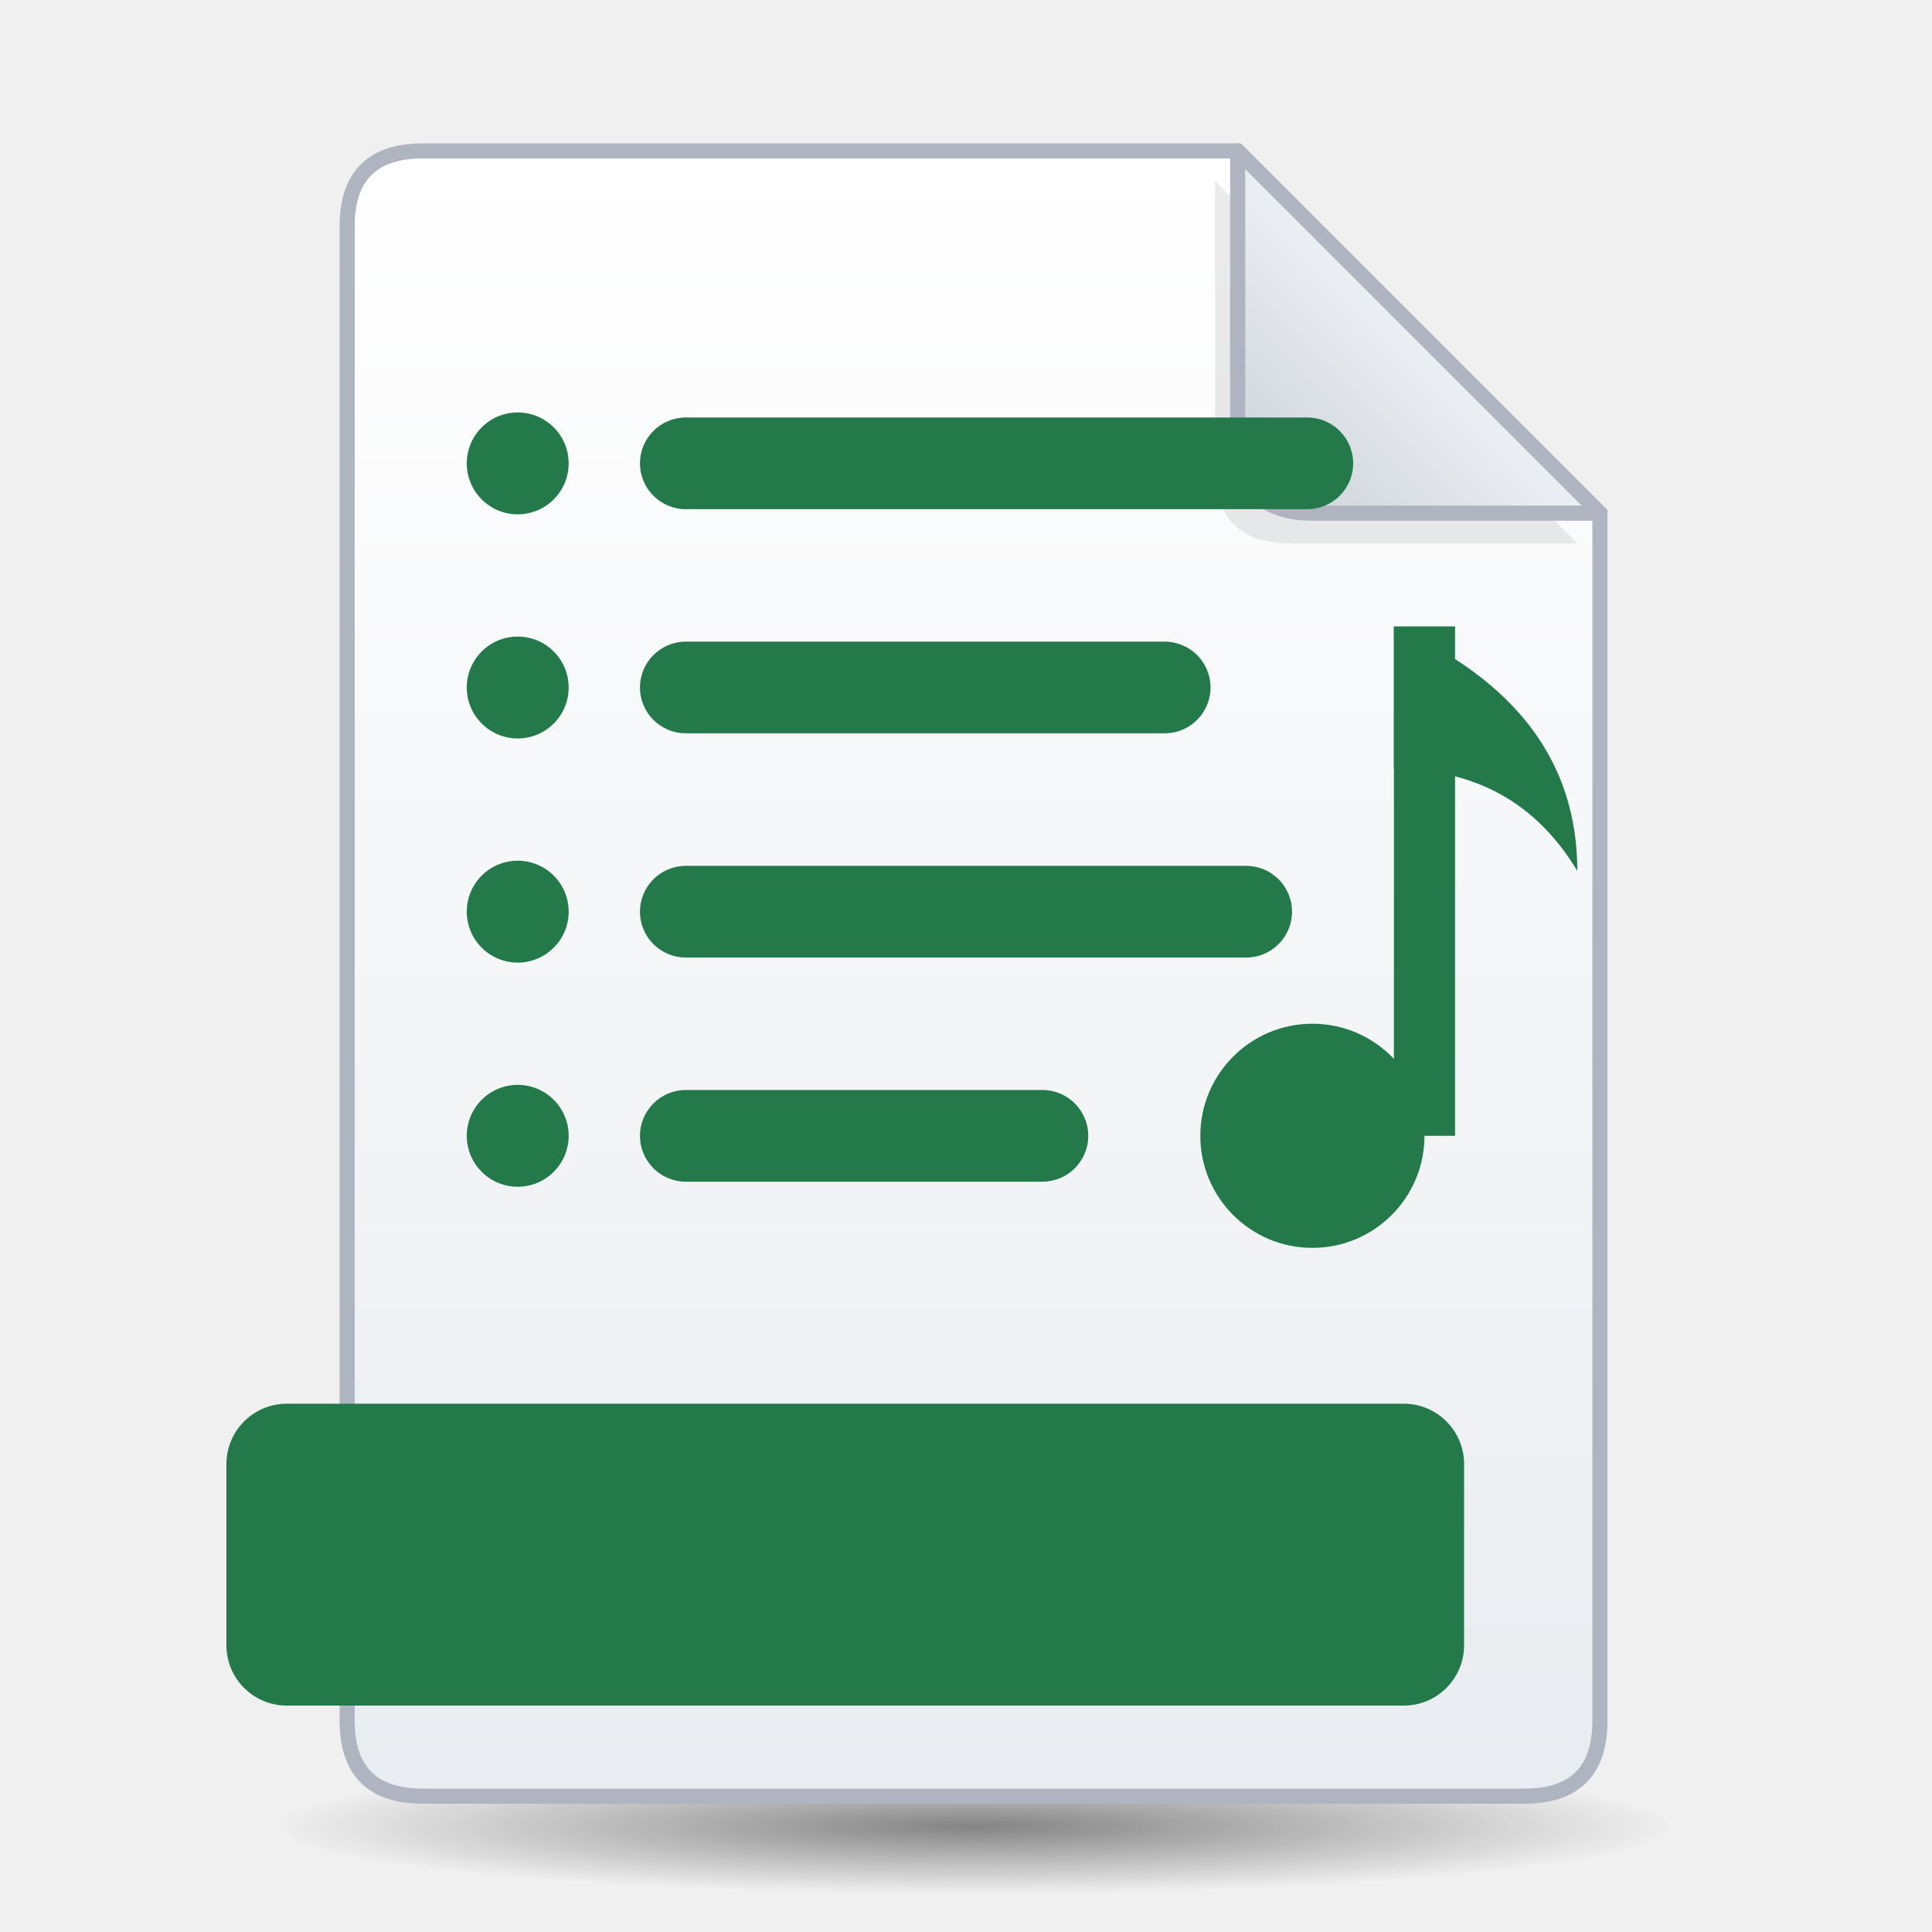
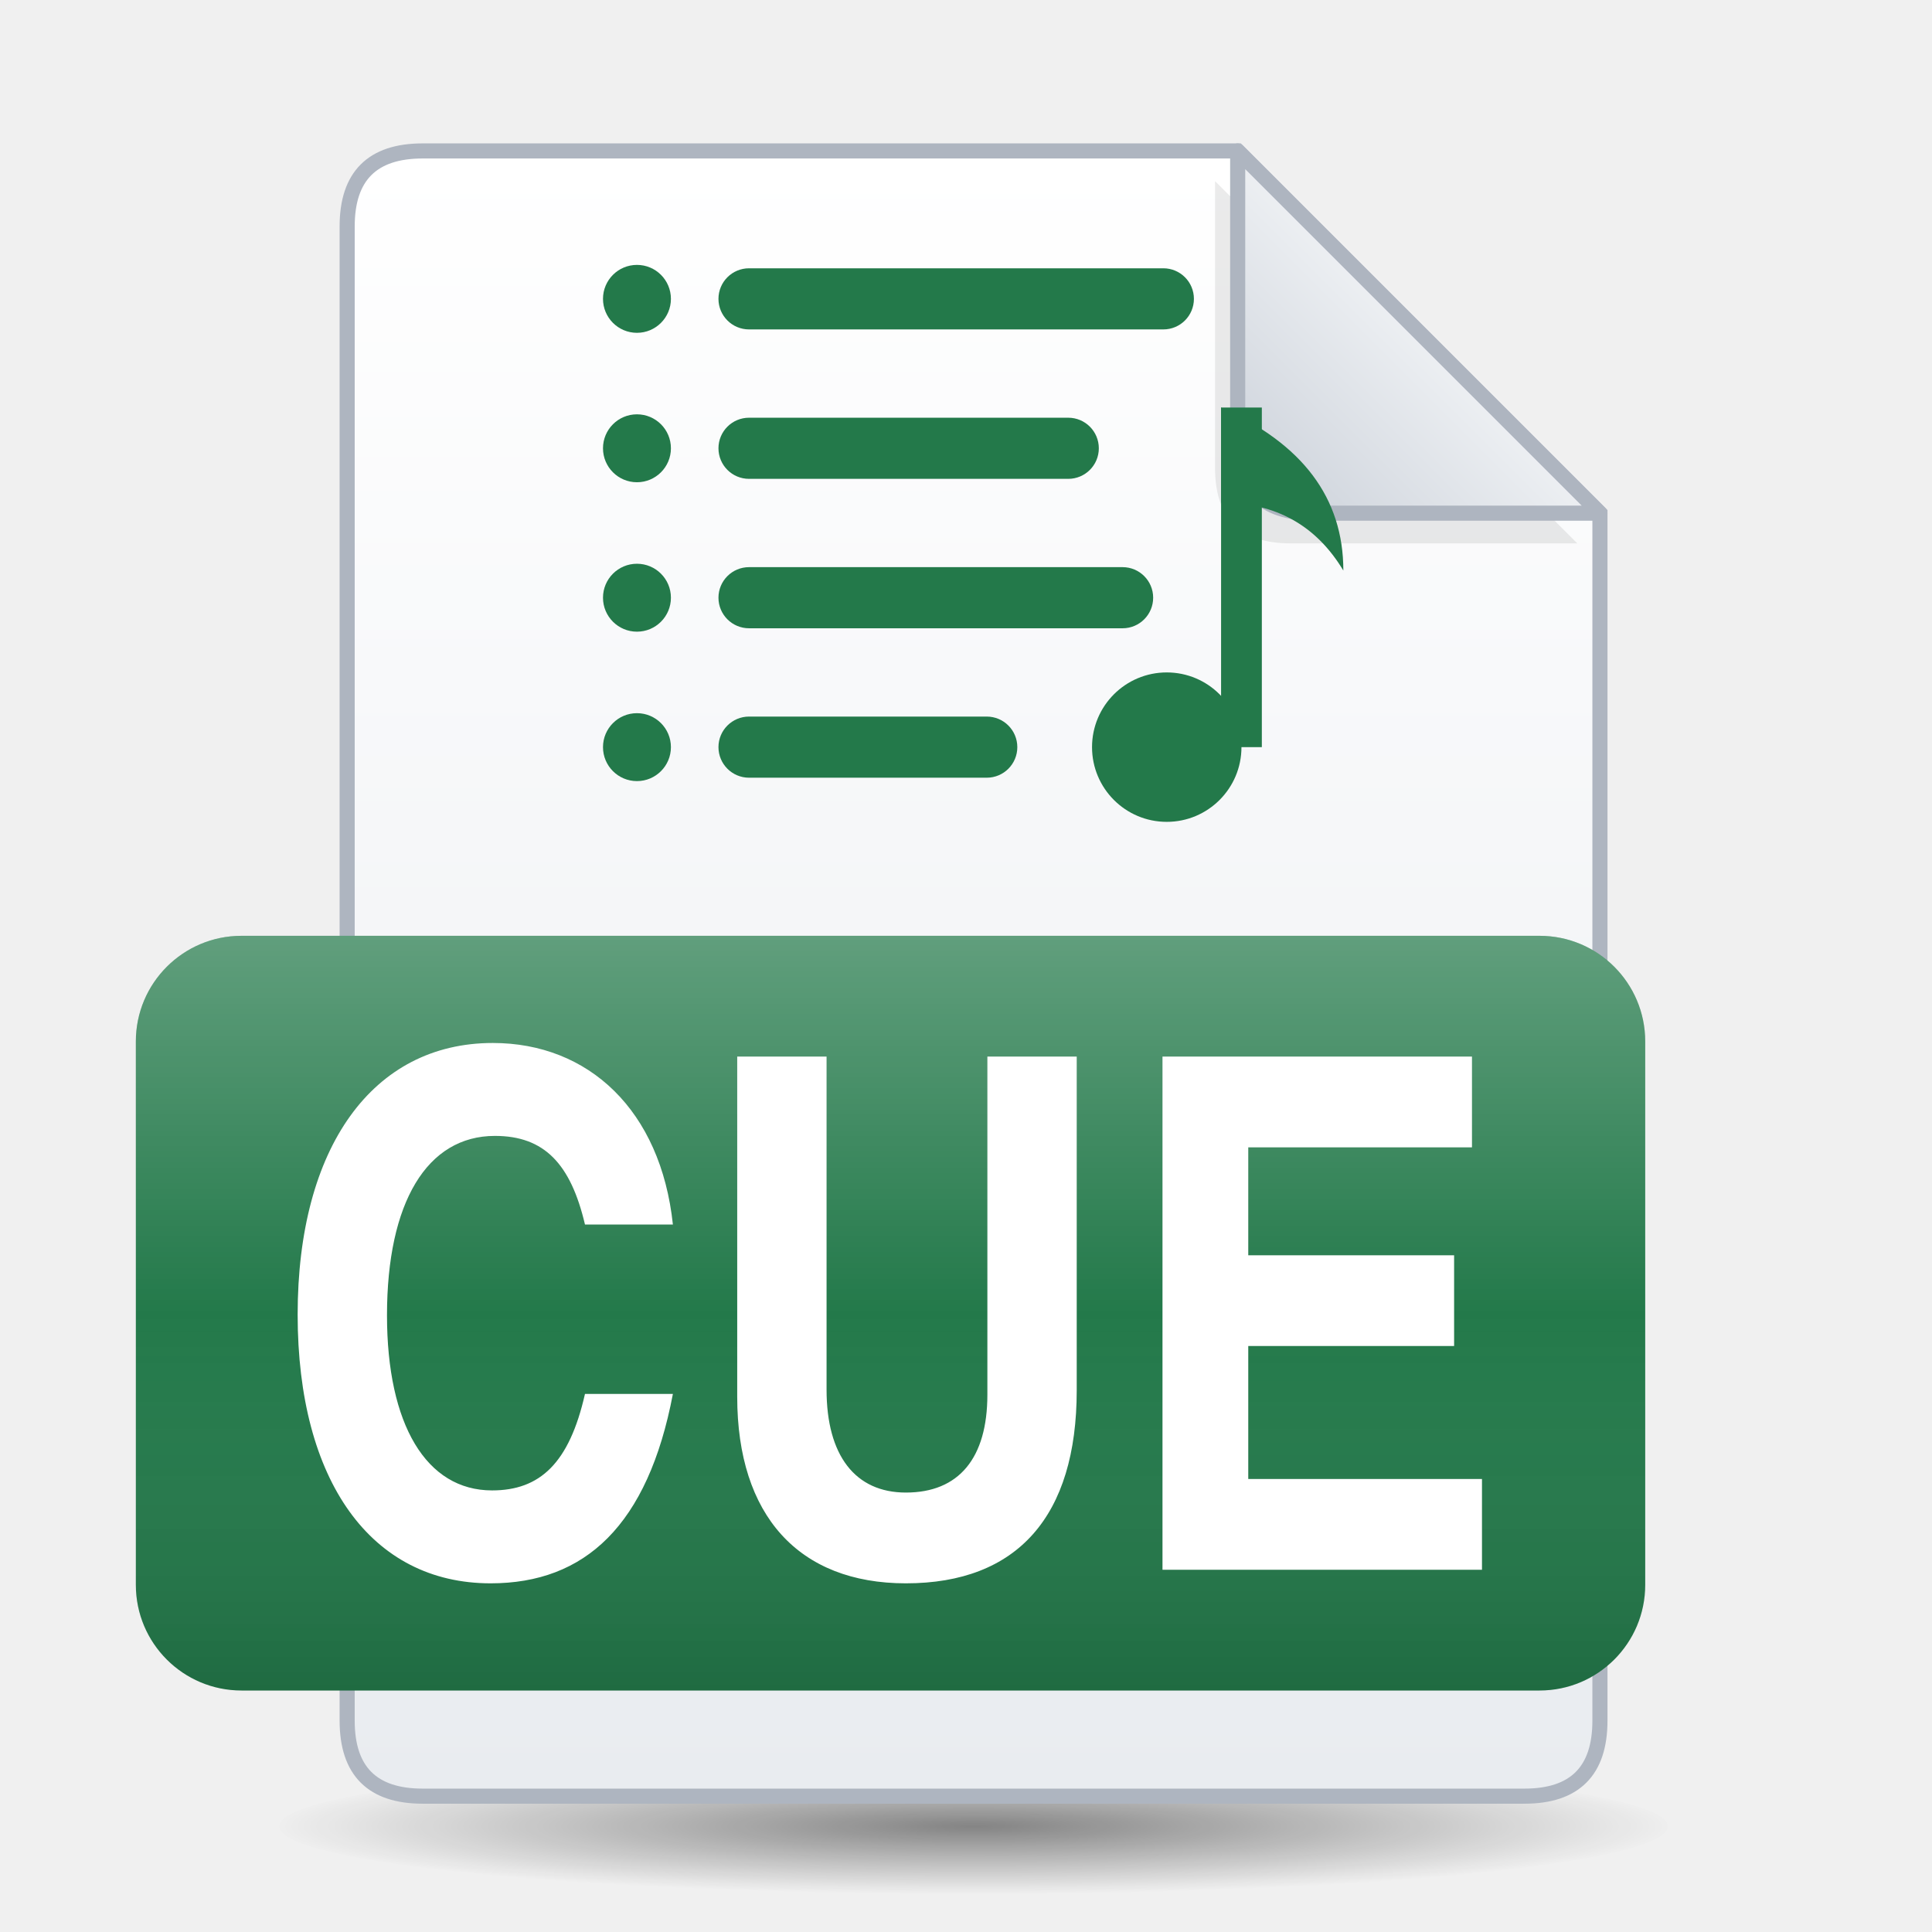
<svg xmlns="http://www.w3.org/2000/svg" width="256" height="256" viewBox="0 0 256 256">
  <defs>
    <linearGradient id="pg" x1="0" y1="0" x2="0" y2="1">
      <stop offset="0" stop-color="#FFFFFF" />
      <stop offset="1" stop-color="#E9ECF0" />
    </linearGradient>
    <linearGradient id="fold" x1="0" y1="1" x2="1" y2="0">
      <stop offset="0" stop-color="#C9CFD8" />
      <stop offset=".6" stop-color="#F4F6F8" />
      <stop offset="1" stop-color="#FFFFFF" />
    </linearGradient>
    <linearGradient id="tg" x1="0" y1="0" x2="0" y2="1">
      <stop offset="0" stop-color="#fff" stop-opacity=".28" />
      <stop offset=".5" stop-color="#fff" stop-opacity="0" />
      <stop offset="1" stop-color="#000" stop-opacity=".12" />
    </linearGradient>
    <radialGradient id="sh" cx=".5" cy=".5" r=".5">
      <stop offset="0" stop-color="#000" stop-opacity=".45" />
      <stop offset="1" stop-color="#000" stop-opacity="0" />
    </radialGradient>
  </defs>
  <ellipse cx="129" cy="242" rx="92" ry="9" fill="url(#sh)" />
  <path d="M56,20 L164,20 L212,68 L212,228 Q212,238 202,238 L56,238 Q46,238 46,228 L46,30 Q46,20 56,20Z" fill="url(#pg)" stroke="#AEB5C0" stroke-width="2" />
  <path d="M164,20 L164,58 Q164,68 174,68 L212,68Z" fill="#000" opacity=".08" transform="translate(-3,4)" />
  <path d="M164,20 L164,58 Q164,68 174,68 L212,68Z" fill="url(#fold)" stroke="#AEB5C0" stroke-width="2" stroke-linejoin="round" />
-   <circle cx="68.6" cy="61.4" r="6.75" fill="#23794A" />
-   <rect x="84.8" y="55.32" width="94.5" height="12.15" rx="6.08" fill="#23794A" />
-   <circle cx="68.6" cy="91.1" r="6.75" fill="#23794A" />
-   <rect x="84.8" y="85.02" width="75.6" height="12.15" rx="6.08" fill="#23794A" />
-   <circle cx="68.6" cy="120.8" r="6.75" fill="#23794A" />
-   <rect x="84.8" y="114.73" width="86.4" height="12.15" rx="6.08" fill="#23794A" />
-   <circle cx="68.6" cy="150.5" r="6.75" fill="#23794A" />
-   <rect x="84.8" y="144.43" width="59.4" height="12.15" rx="6.08" fill="#23794A" />
-   <circle cx="173.9" cy="150.5" r="14.85" fill="#23794A" />
-   <rect x="184.7" y="83" width="8.1" height="67.5" fill="#23794A" />
-   <path d="M184.7,83 q24.3,10.8 24.3,32.4 q-8.1,-13.5 -24.3,-13.5Z" fill="#23794A" />
-   <rect x="30" y="186" width="164" height="40" rx="8" fill="#23794A" />
+   <circle cx="84.4" cy="39.6" r="4.5" fill="#23794A" />
+   <rect x="95.2" y="35.55" width="63" height="8.1" rx="4.05" fill="#23794A" />
+   <circle cx="84.4" cy="59.4" r="4.5" fill="#23794A" />
+   <rect x="95.2" y="55.35" width="50.4" height="8.1" rx="4.05" fill="#23794A" />
+   <circle cx="84.4" cy="79.2" r="4.5" fill="#23794A" />
+   <rect x="95.2" y="75.15" width="57.6" height="8.1" rx="4.05" fill="#23794A" />
+   <circle cx="84.4" cy="99" r="4.5" fill="#23794A" />
+   <rect x="95.2" y="94.95" width="39.6" height="8.1" rx="4.05" fill="#23794A" />
+   <circle cx="154.6" cy="99" r="9.9" fill="#23794A" />
+   <rect x="161.8" y="54" width="5.4" height="45" fill="#23794A" />
+   <path d="M161.8,54 q16.2,7.2 16.2,21.6 q-5.4,-9 -16.2,-9Z" fill="#23794A" />
+   <rect x="18" y="124" width="200" height="100" rx="14" fill="#23794A" />
+   <rect x="18" y="124" width="200" height="100" rx="14" fill="url(#tg)" />
+   <path d="M89.162 184.702H77.513C75.429 193.889 71.546 197.487 65.201 197.487C56.487 197.487 51.279 188.774 51.279 174.284C51.279 159.32 56.582 150.513 65.579 150.513C72.114 150.513 75.618 154.206 77.513 162.256H89.162C87.552 147.103 77.986 138.201 65.295 138.201C49.384 138.201 39.44 152.028 39.44 174.189C39.44 196.256 49.195 209.799 65.011 209.799C77.513 209.799 85.847 202.128 89.162 184.702Z M142.671 184.228V140.0H130.833V184.797C130.833 193.226 127.045 197.772 120.036 197.772C113.312 197.772 109.524 192.847 109.524 184.134V140.0H97.685V185.081C97.685 200.802 105.83 209.799 120.036 209.799C134.811 209.799 142.671 200.897 142.671 184.228Z M196.37 208.0V195.972H165.401V178.357H192.677V166.329H165.401V152.028H195.045V140.0H154.036V208.0Z" fill="#fff" />
</svg>
